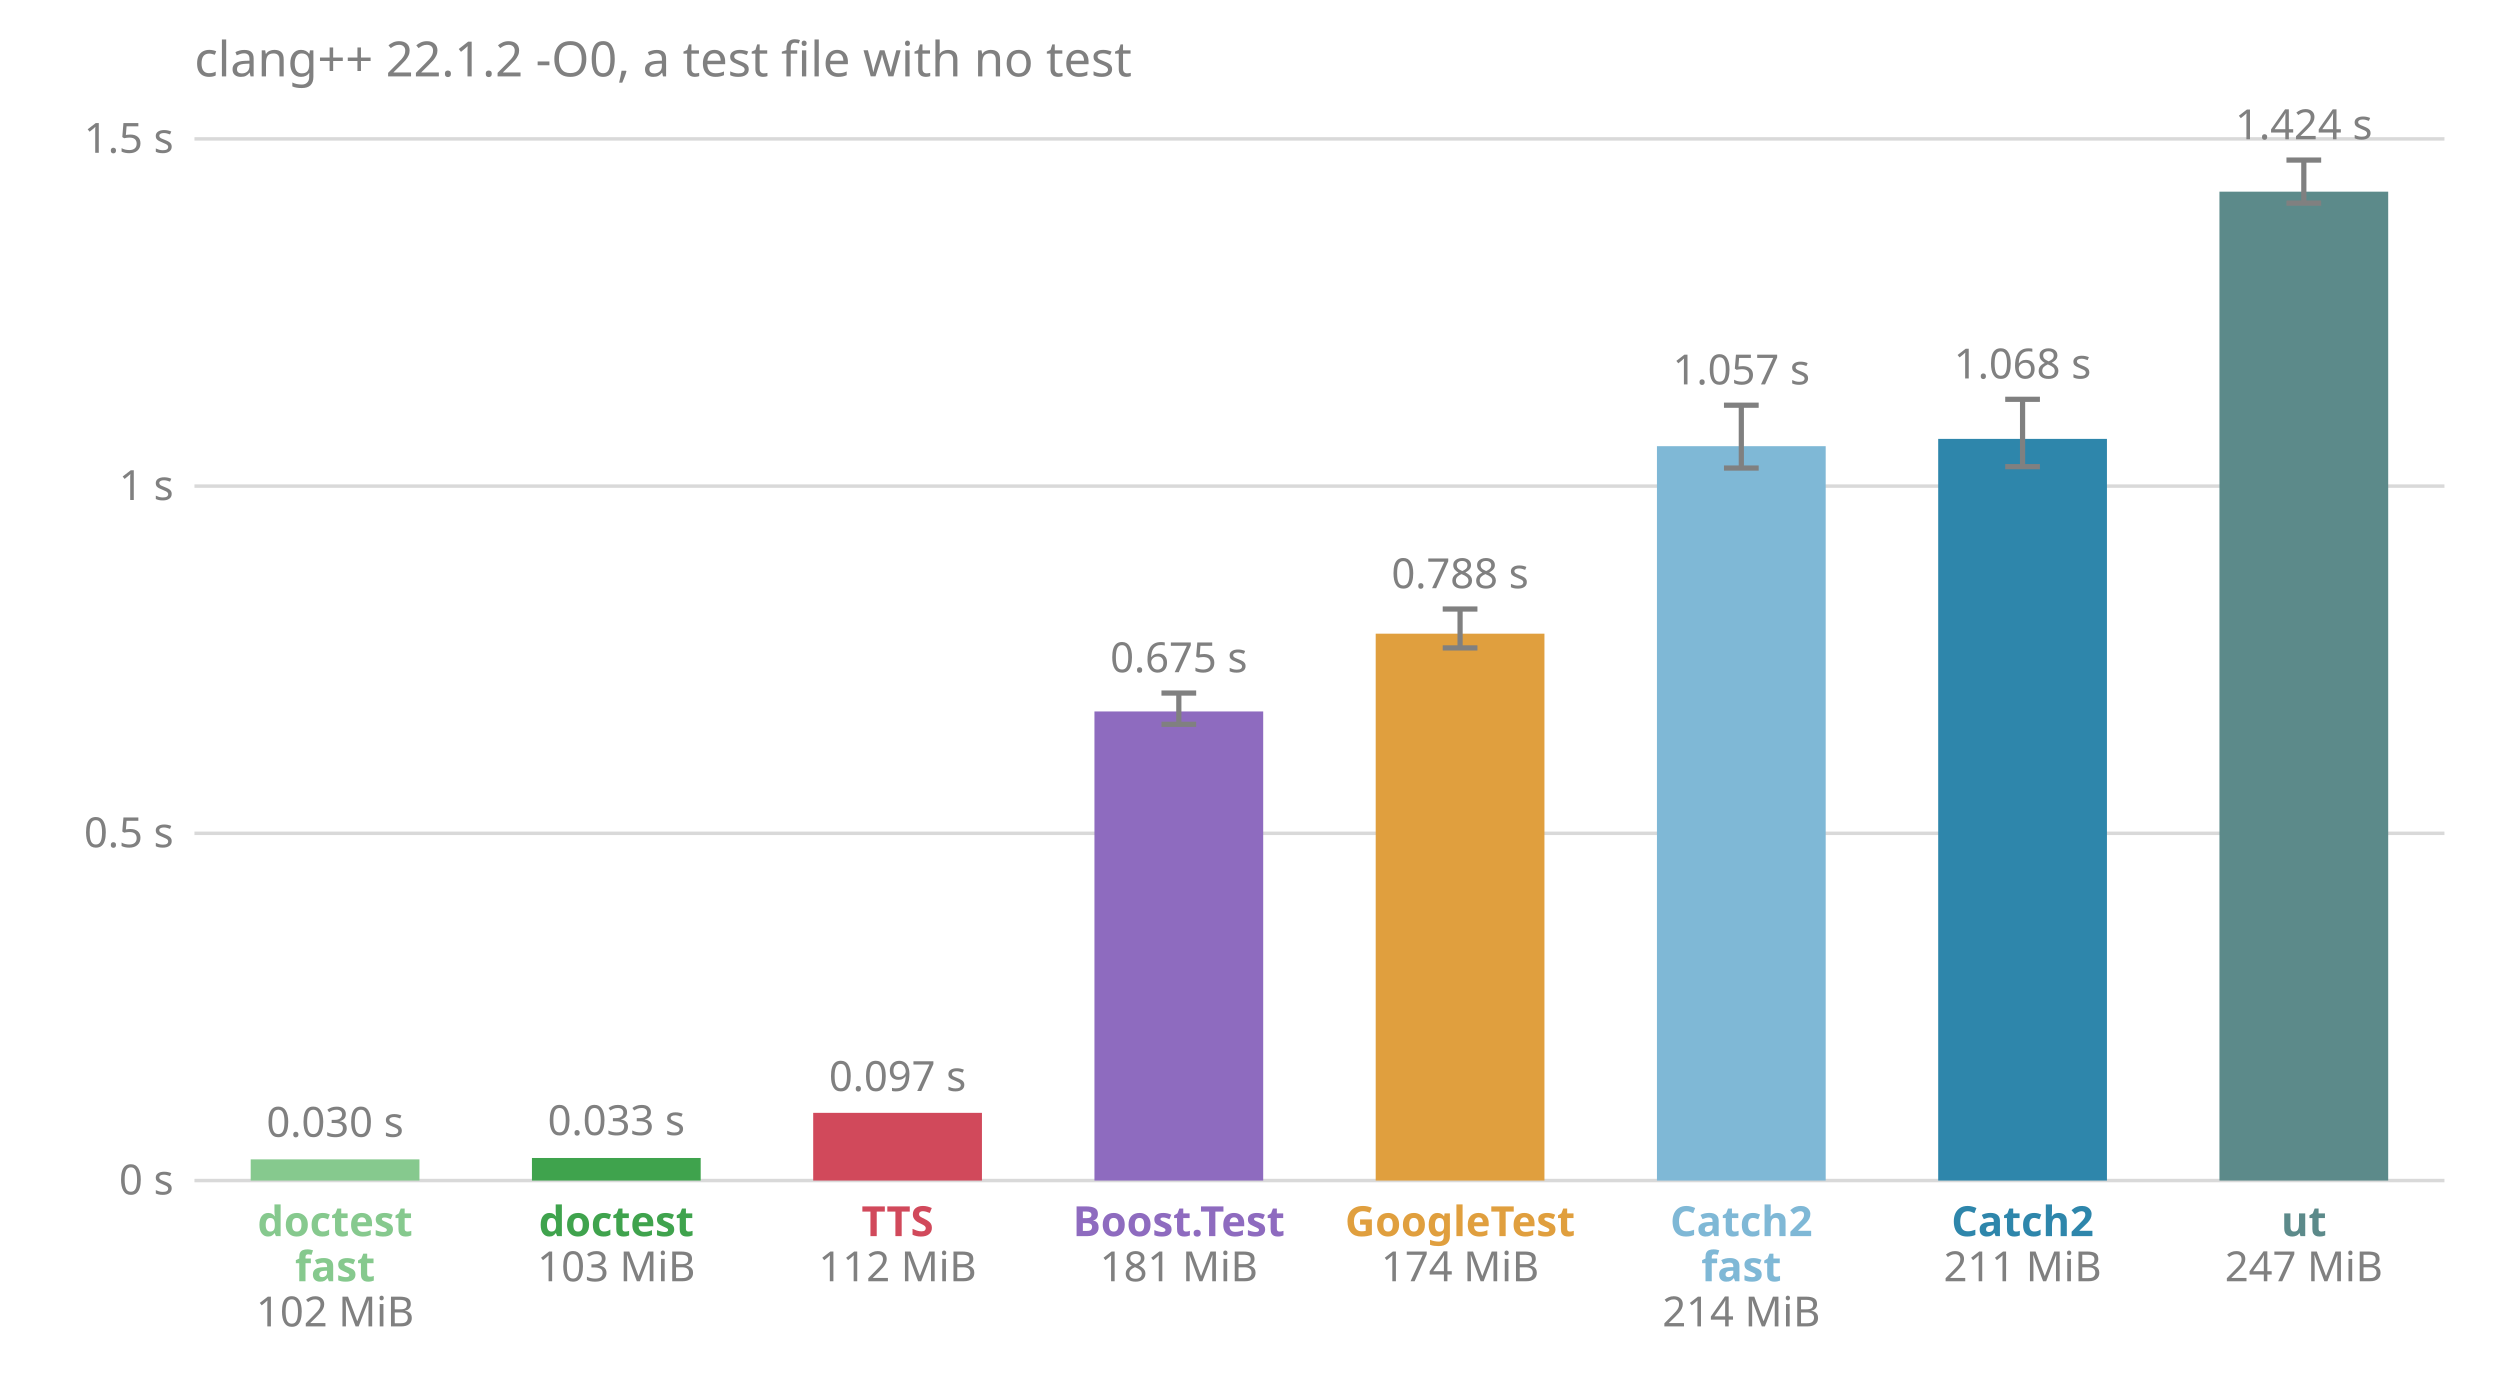
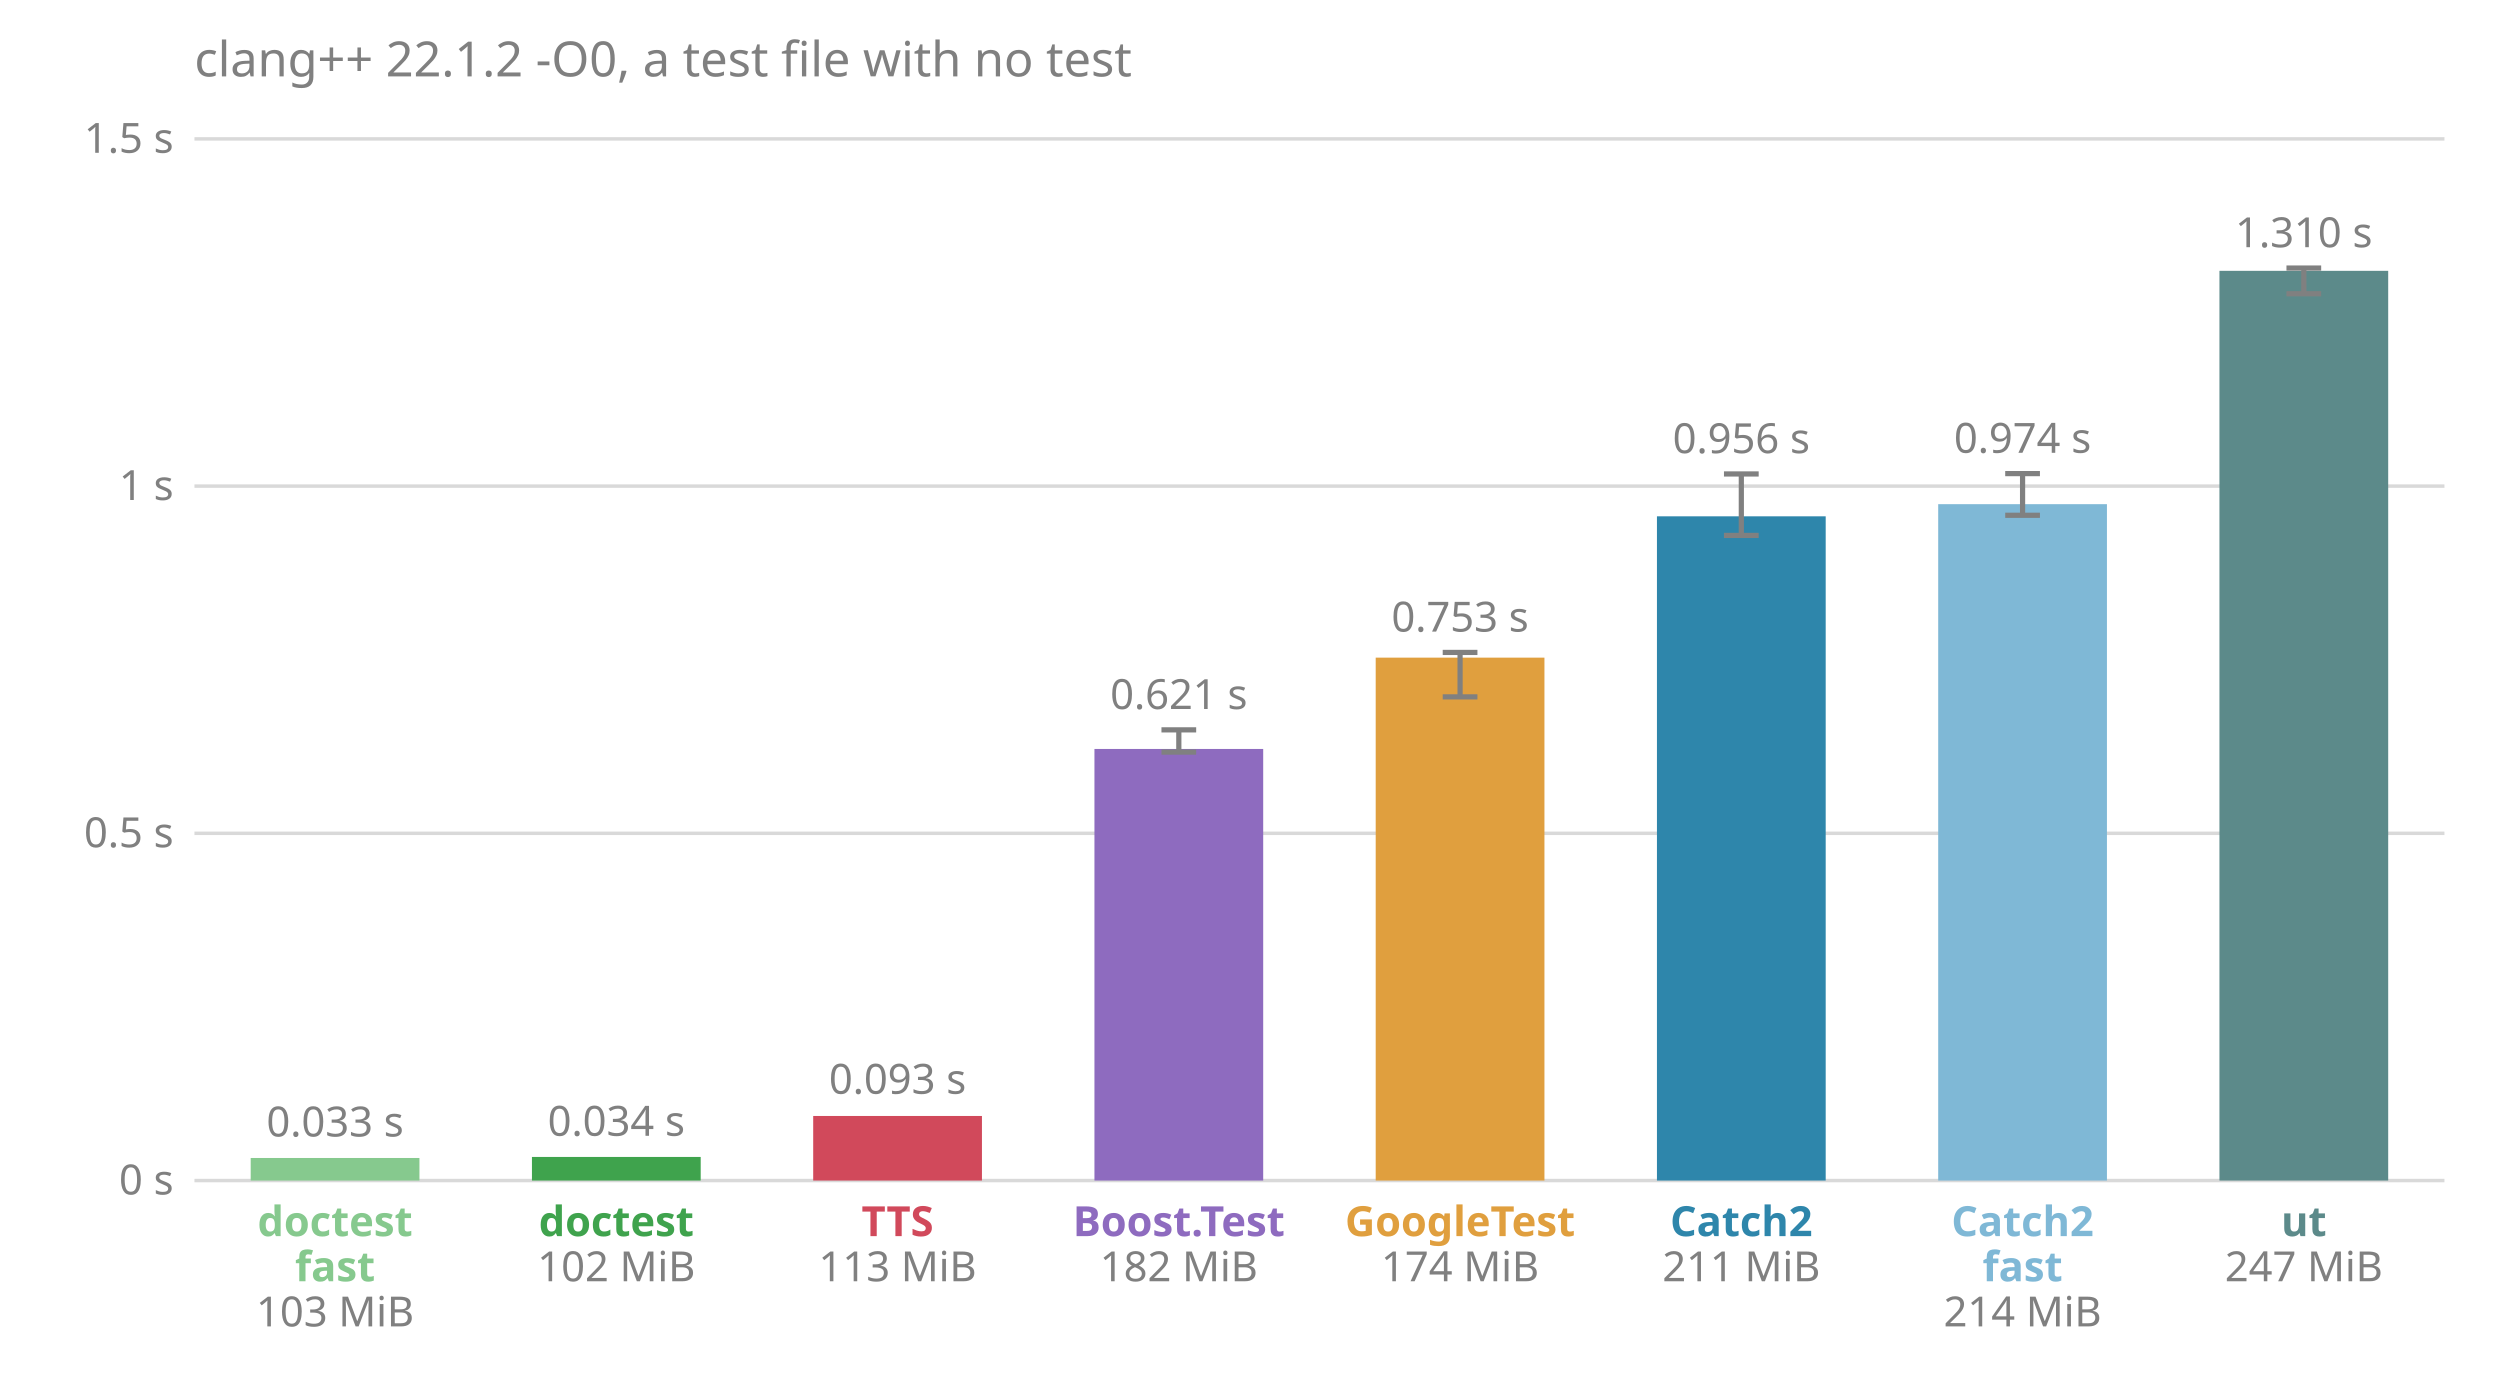
<svg xmlns="http://www.w3.org/2000/svg" viewBox="0 0 720 400" font-family="sans-serif" font-size="12">
  <text x="56.0" y="22.0" fill="#808080" font-size="14">clang++ 22.1.2 -O0, a test file with no test</text>
  <line x1="56.0" x2="704.0" y1="340.0" y2="340.0" stroke="#808080" stroke-opacity="0.3" />
  <text x="50.0" y="344.0" fill="#808080" text-anchor="end">0 s</text>
  <line x1="56.0" x2="704.0" y1="240.0" y2="240.0" stroke="#808080" stroke-opacity="0.3" />
  <text x="50.0" y="244.0" fill="#808080" text-anchor="end">0.5 s</text>
  <line x1="56.0" x2="704.0" y1="140.0" y2="140.0" stroke="#808080" stroke-opacity="0.3" />
  <text x="50.0" y="144.0" fill="#808080" text-anchor="end">1 s</text>
  <line x1="56.0" x2="704.0" y1="40.0" y2="40.0" stroke="#808080" stroke-opacity="0.3" />
  <text x="50.0" y="44.0" fill="#808080" text-anchor="end">1.5 s</text>
-   <rect x="72.2" y="333.9" width="48.6" height="6.1" fill="#86c98e" />
-   <text x="96.5" y="327.4" fill="#808080" text-anchor="middle">0.030 s</text>
+   <rect x="72.2" y="333.5" width="48.6" height="6.5" fill="#86c98e" />
+   <text x="96.5" y="327.3" fill="#808080" text-anchor="middle">0.033 s</text>
  <text x="96.5" y="356.0" fill="#86c98e" font-weight="bold" text-anchor="middle">doctest</text>
  <text x="96.5" y="369.0" fill="#86c98e" font-weight="bold" text-anchor="middle">fast</text>
-   <text x="96.5" y="382.0" fill="#808080" text-anchor="middle">102 MiB</text>
-   <rect x="153.2" y="333.5" width="48.6" height="6.5" fill="#3fa34d" />
-   <text x="177.5" y="326.9" fill="#808080" text-anchor="middle">0.033 s</text>
+   <text x="96.5" y="382.0" fill="#808080" text-anchor="middle">103 MiB</text>
+   <rect x="153.2" y="333.2" width="48.6" height="6.8" fill="#3fa34d" />
+   <text x="177.5" y="327.1" fill="#808080" text-anchor="middle">0.034 s</text>
  <text x="177.5" y="356.0" fill="#3fa34d" font-weight="bold" text-anchor="middle">doctest</text>
-   <text x="177.5" y="369.0" fill="#808080" text-anchor="middle">103 MiB</text>
-   <rect x="234.2" y="320.5" width="48.6" height="19.5" fill="#d1495b" />
-   <text x="258.5" y="314.2" fill="#808080" text-anchor="middle">0.097 s</text>
+   <text x="177.5" y="369.0" fill="#808080" text-anchor="middle">102 MiB</text>
+   <rect x="234.2" y="321.4" width="48.6" height="18.6" fill="#d1495b" />
+   <text x="258.5" y="315.0" fill="#808080" text-anchor="middle">0.093 s</text>
  <text x="258.5" y="356.0" fill="#d1495b" font-weight="bold" text-anchor="middle">TTS</text>
-   <text x="258.5" y="369.0" fill="#808080" text-anchor="middle">112 MiB</text>
-   <rect x="315.2" y="204.9" width="48.6" height="135.1" fill="#8e6bbf" />
-   <line x1="339.5" x2="339.5" y1="208.6" y2="199.6" stroke="#808080" stroke-width="1.5" />
-   <line x1="334.5" x2="344.5" y1="208.6" y2="208.6" stroke="#808080" stroke-width="1.5" />
-   <line x1="334.5" x2="344.5" y1="199.6" y2="199.6" stroke="#808080" stroke-width="1.5" />
-   <text x="339.5" y="193.6" fill="#808080" text-anchor="middle">0.675 s</text>
+   <text x="258.5" y="369.0" fill="#808080" text-anchor="middle">113 MiB</text>
+   <rect x="315.2" y="215.7" width="48.6" height="124.3" fill="#8e6bbf" />
+   <line x1="339.5" x2="339.5" y1="216.6" y2="210.2" stroke="#808080" stroke-width="1.5" />
+   <line x1="334.5" x2="344.5" y1="216.6" y2="216.6" stroke="#808080" stroke-width="1.5" />
+   <line x1="334.5" x2="344.5" y1="210.2" y2="210.2" stroke="#808080" stroke-width="1.5" />
+   <text x="339.5" y="204.2" fill="#808080" text-anchor="middle">0.621 s</text>
  <text x="339.5" y="356.0" fill="#8e6bbf" font-weight="bold" text-anchor="middle">Boost.Test</text>
-   <text x="339.5" y="369.0" fill="#808080" text-anchor="middle">181 MiB</text>
-   <rect x="396.2" y="182.5" width="48.6" height="157.5" fill="#e09f3e" />
-   <line x1="420.5" x2="420.5" y1="186.6" y2="175.4" stroke="#808080" stroke-width="1.5" />
-   <line x1="415.5" x2="425.5" y1="186.6" y2="186.6" stroke="#808080" stroke-width="1.5" />
-   <line x1="415.5" x2="425.5" y1="175.4" y2="175.4" stroke="#808080" stroke-width="1.5" />
-   <text x="420.5" y="169.4" fill="#808080" text-anchor="middle">0.788 s</text>
+   <text x="339.5" y="369.0" fill="#808080" text-anchor="middle">182 MiB</text>
+   <rect x="396.2" y="189.4" width="48.6" height="150.6" fill="#e09f3e" />
+   <line x1="420.5" x2="420.5" y1="200.7" y2="187.9" stroke="#808080" stroke-width="1.5" />
+   <line x1="415.5" x2="425.5" y1="200.7" y2="200.7" stroke="#808080" stroke-width="1.5" />
+   <line x1="415.5" x2="425.5" y1="187.9" y2="187.9" stroke="#808080" stroke-width="1.5" />
+   <text x="420.5" y="181.9" fill="#808080" text-anchor="middle">0.753 s</text>
  <text x="420.5" y="356.0" fill="#e09f3e" font-weight="bold" text-anchor="middle">GoogleTest</text>
  <text x="420.5" y="369.0" fill="#808080" text-anchor="middle">174 MiB</text>
-   <rect x="477.2" y="128.5" width="48.6" height="211.5" fill="#7fb8d6" />
-   <line x1="501.5" x2="501.5" y1="134.8" y2="116.7" stroke="#808080" stroke-width="1.5" />
-   <line x1="496.5" x2="506.5" y1="134.8" y2="134.8" stroke="#808080" stroke-width="1.5" />
-   <line x1="496.5" x2="506.5" y1="116.7" y2="116.7" stroke="#808080" stroke-width="1.5" />
-   <text x="501.5" y="110.7" fill="#808080" text-anchor="middle">1.057 s</text>
-   <text x="501.5" y="356.0" fill="#7fb8d6" font-weight="bold" text-anchor="middle">Catch2</text>
-   <text x="501.5" y="369.0" fill="#7fb8d6" font-weight="bold" text-anchor="middle">fast</text>
-   <text x="501.5" y="382.0" fill="#808080" text-anchor="middle">214 MiB</text>
-   <rect x="558.2" y="126.4" width="48.6" height="213.6" fill="#2e86ab" />
-   <line x1="582.5" x2="582.5" y1="134.4" y2="115.0" stroke="#808080" stroke-width="1.5" />
-   <line x1="577.5" x2="587.5" y1="134.4" y2="134.4" stroke="#808080" stroke-width="1.5" />
-   <line x1="577.5" x2="587.5" y1="115.0" y2="115.0" stroke="#808080" stroke-width="1.5" />
-   <text x="582.5" y="109.0" fill="#808080" text-anchor="middle">1.068 s</text>
-   <text x="582.5" y="356.0" fill="#2e86ab" font-weight="bold" text-anchor="middle">Catch2</text>
-   <text x="582.5" y="369.0" fill="#808080" text-anchor="middle">211 MiB</text>
-   <rect x="639.2" y="55.2" width="48.6" height="284.8" fill="#5c8a8a" />
-   <line x1="663.5" x2="663.5" y1="58.5" y2="46.1" stroke="#808080" stroke-width="1.5" />
-   <line x1="658.5" x2="668.5" y1="58.5" y2="58.5" stroke="#808080" stroke-width="1.5" />
-   <line x1="658.5" x2="668.5" y1="46.1" y2="46.1" stroke="#808080" stroke-width="1.5" />
-   <text x="663.5" y="40.1" fill="#808080" text-anchor="middle">1.424 s</text>
+   <rect x="477.2" y="148.7" width="48.6" height="191.3" fill="#2e86ab" />
+   <line x1="501.5" x2="501.5" y1="154.2" y2="136.5" stroke="#808080" stroke-width="1.5" />
+   <line x1="496.5" x2="506.5" y1="154.2" y2="154.2" stroke="#808080" stroke-width="1.5" />
+   <line x1="496.5" x2="506.5" y1="136.5" y2="136.5" stroke="#808080" stroke-width="1.5" />
+   <text x="501.5" y="130.5" fill="#808080" text-anchor="middle">0.956 s</text>
+   <text x="501.5" y="356.0" fill="#2e86ab" font-weight="bold" text-anchor="middle">Catch2</text>
+   <text x="501.5" y="369.0" fill="#808080" text-anchor="middle">211 MiB</text>
+   <rect x="558.2" y="145.2" width="48.6" height="194.8" fill="#7fb8d6" />
+   <line x1="582.5" x2="582.5" y1="148.4" y2="136.4" stroke="#808080" stroke-width="1.5" />
+   <line x1="577.5" x2="587.5" y1="148.4" y2="148.4" stroke="#808080" stroke-width="1.5" />
+   <line x1="577.5" x2="587.5" y1="136.4" y2="136.4" stroke="#808080" stroke-width="1.5" />
+   <text x="582.5" y="130.4" fill="#808080" text-anchor="middle">0.974 s</text>
+   <text x="582.5" y="356.0" fill="#7fb8d6" font-weight="bold" text-anchor="middle">Catch2</text>
+   <text x="582.5" y="369.0" fill="#7fb8d6" font-weight="bold" text-anchor="middle">fast</text>
+   <text x="582.5" y="382.0" fill="#808080" text-anchor="middle">214 MiB</text>
+   <rect x="639.2" y="78.0" width="48.6" height="262.0" fill="#5c8a8a" />
+   <line x1="663.5" x2="663.5" y1="84.6" y2="77.2" stroke="#808080" stroke-width="1.5" />
+   <line x1="658.5" x2="668.5" y1="84.6" y2="84.6" stroke="#808080" stroke-width="1.5" />
+   <line x1="658.5" x2="668.5" y1="77.2" y2="77.2" stroke="#808080" stroke-width="1.5" />
+   <text x="663.5" y="71.2" fill="#808080" text-anchor="middle">1.310 s</text>
  <text x="663.5" y="356.0" fill="#5c8a8a" font-weight="bold" text-anchor="middle">ut</text>
  <text x="663.5" y="369.0" fill="#808080" text-anchor="middle">247 MiB</text>
</svg>
